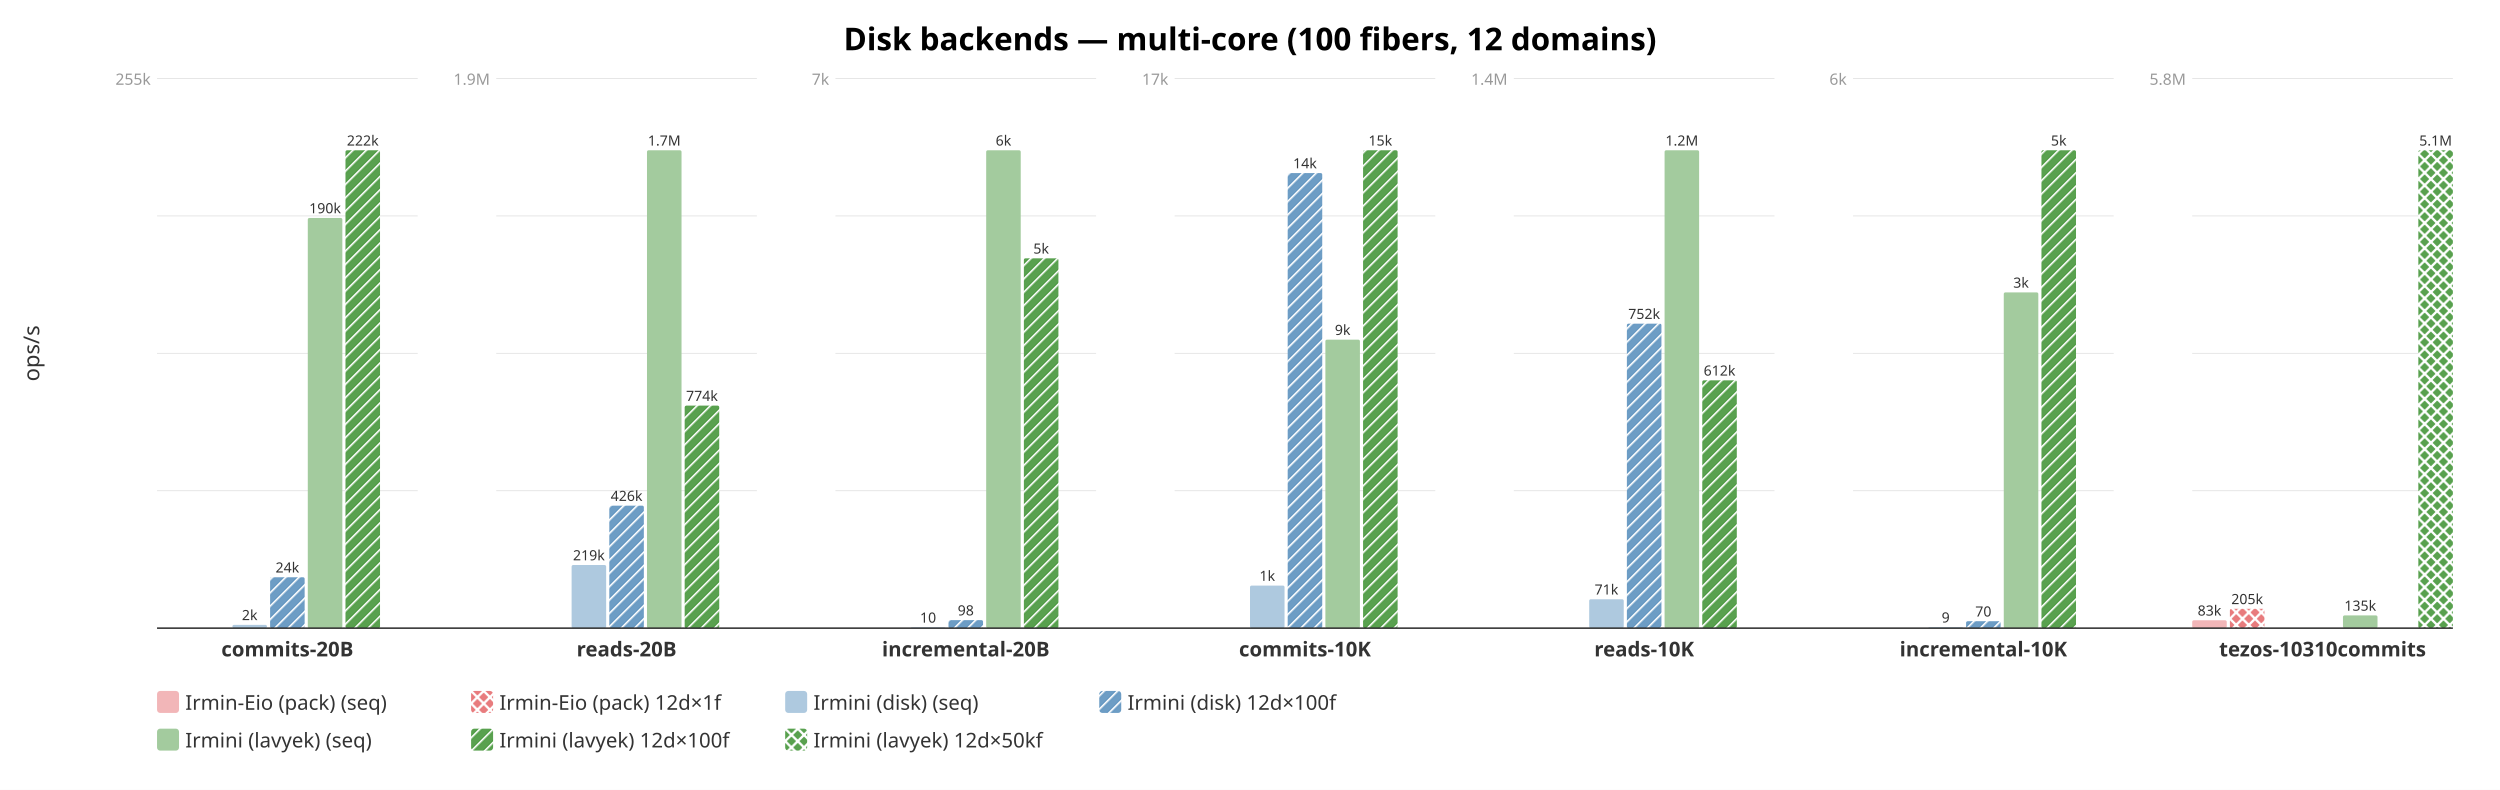
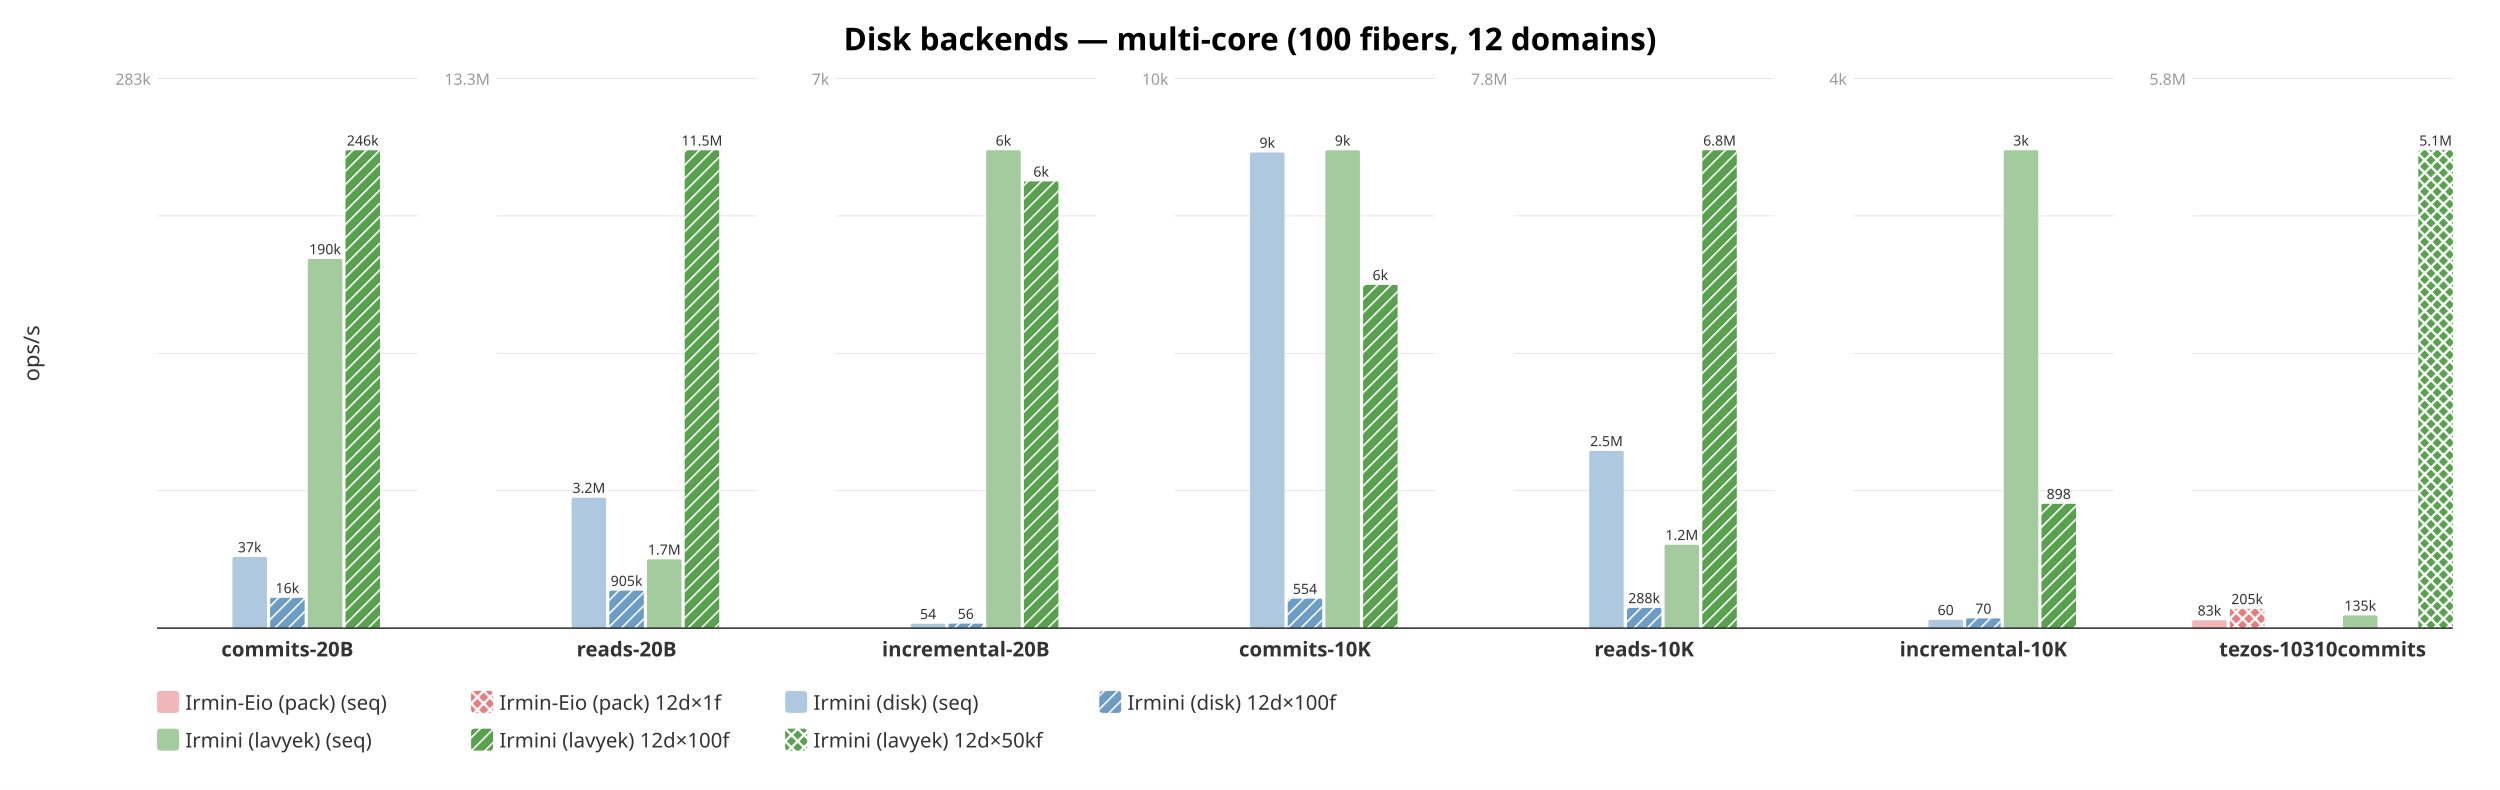
<svg xmlns="http://www.w3.org/2000/svg" width="1592" height="503" font-family="system-ui, sans-serif" font-size="14">
  <rect width="1592" height="503" fill="white" />
  <defs>
-     <pattern id="hatch-3702" width="8" height="8" patternUnits="userSpaceOnUse">
+     <pattern id="hatch-4779" width="8" height="8" patternUnits="userSpaceOnUse">
      <rect width="8" height="8" fill="#e87c7e" />
      <line x1="0" y1="0" x2="8" y2="8" stroke="white" stroke-width="1.5" />
      <line x1="8" y1="0" x2="0" y2="8" stroke="white" stroke-width="1.5" />
    </pattern>
-     <pattern id="hatch-9699" width="6" height="6" patternUnits="userSpaceOnUse" patternTransform="rotate(45)">
+     <pattern id="hatch-9056" width="6" height="6" patternUnits="userSpaceOnUse" patternTransform="rotate(45)">
      <rect width="6" height="6" fill="#6d9dc5" />
      <line x1="0" y1="0" x2="0" y2="6" stroke="white" stroke-width="2" />
    </pattern>
-     <pattern id="hatch-9813" width="6" height="6" patternUnits="userSpaceOnUse" patternTransform="rotate(45)">
+     <pattern id="hatch-6830" width="6" height="6" patternUnits="userSpaceOnUse" patternTransform="rotate(45)">
      <rect width="6" height="6" fill="#59a14f" />
      <line x1="0" y1="0" x2="0" y2="6" stroke="white" stroke-width="2" />
    </pattern>
-     <pattern id="hatch-2845" width="8" height="8" patternUnits="userSpaceOnUse">
+     <pattern id="hatch-1437" width="8" height="8" patternUnits="userSpaceOnUse">
      <rect width="8" height="8" fill="#59a14f" />
      <line x1="0" y1="0" x2="8" y2="8" stroke="white" stroke-width="1.5" />
      <line x1="8" y1="0" x2="0" y2="8" stroke="white" stroke-width="1.5" />
    </pattern>
  </defs>
  <text x="796.0" y="32" text-anchor="middle" font-size="20" font-weight="bold">Disk backends — multi-core (100 fibers, 12 domains)</text>
  <g transform="translate(100,50)">
    <text x="-75" y="175.0" text-anchor="middle" font-size="14" fill="#333" transform="rotate(-90,-75,175.0)">ops/s</text>
    <line x1="0" y1="262.5" x2="166" y2="262.5" stroke="#e0e0e0" stroke-width="0.5" />
    <line x1="0" y1="175.0" x2="166" y2="175.0" stroke="#e0e0e0" stroke-width="0.5" />
    <line x1="0" y1="87.5" x2="166" y2="87.5" stroke="#e0e0e0" stroke-width="0.5" />
    <line x1="0" y1="0.0" x2="166" y2="0.0" stroke="#e0e0e0" stroke-width="0.5" />
-     <text x="-4.0" y="4.0" text-anchor="end" font-size="10" fill="#999">255k</text>
-     <rect x="48.0" y="347.9" width="22" height="2.1" fill="#aec9df" rx="1" />
-     <text x="59.0" y="344.9" text-anchor="middle" font-size="9" fill="#333">2k</text>
-     <rect x="72.0" y="317.6" width="22" height="32.4" fill="url(#hatch-9699)" rx="1" />
-     <text x="83.0" y="314.6" text-anchor="middle" font-size="9" fill="#333">24k</text>
-     <rect x="96.0" y="88.8" width="22" height="261.2" fill="#a3cb9e" rx="1" />
-     <text x="107.0" y="85.8" text-anchor="middle" font-size="9" fill="#333">190k</text>
-     <rect x="120.0" y="45.7" width="22" height="304.3" fill="url(#hatch-9813)" rx="1" />
-     <text x="131.0" y="42.7" text-anchor="middle" font-size="9" fill="#333">222k</text>
+     <text x="-4.0" y="4.0" text-anchor="end" font-size="10" fill="#999">283k</text>
+     <rect x="48.0" y="304.7" width="22" height="45.3" fill="#aec9df" rx="1" />
+     <text x="59.0" y="301.7" text-anchor="middle" font-size="9" fill="#333">37k</text>
+     <rect x="72.0" y="330.7" width="22" height="19.3" fill="url(#hatch-9056)" rx="1" />
+     <text x="83.0" y="327.7" text-anchor="middle" font-size="9" fill="#333">16k</text>
+     <rect x="96.0" y="114.9" width="22" height="235.1" fill="#a3cb9e" rx="1" />
+     <text x="107.0" y="111.9" text-anchor="middle" font-size="9" fill="#333">190k</text>
+     <rect x="120.0" y="45.7" width="22" height="304.3" fill="url(#hatch-6830)" rx="1" />
+     <text x="131.0" y="42.7" text-anchor="middle" font-size="9" fill="#333">246k</text>
    <text x="83.0" y="368" text-anchor="middle" font-size="13" font-weight="bold" fill="#333">commits-20B</text>
    <line x1="216" y1="262.5" x2="382" y2="262.5" stroke="#e0e0e0" stroke-width="0.5" />
    <line x1="216" y1="175.0" x2="382" y2="175.0" stroke="#e0e0e0" stroke-width="0.5" />
    <line x1="216" y1="87.5" x2="382" y2="87.5" stroke="#e0e0e0" stroke-width="0.5" />
    <line x1="216" y1="0.0" x2="382" y2="0.0" stroke="#e0e0e0" stroke-width="0.5" />
-     <text x="212.0" y="4.0" text-anchor="end" font-size="10" fill="#999">1.9M</text>
-     <rect x="264.0" y="309.8" width="22" height="40.2" fill="#aec9df" rx="1" />
-     <text x="275.0" y="306.8" text-anchor="middle" font-size="9" fill="#333">219k</text>
-     <rect x="288.0" y="272.0" width="22" height="78.0" fill="url(#hatch-9699)" rx="1" />
-     <text x="299.0" y="269.0" text-anchor="middle" font-size="9" fill="#333">426k</text>
-     <rect x="312.0" y="45.7" width="22" height="304.3" fill="#a3cb9e" rx="1" />
-     <text x="323.0" y="42.7" text-anchor="middle" font-size="9" fill="#333">1.7M</text>
-     <rect x="336.0" y="208.3" width="22" height="141.7" fill="url(#hatch-9813)" rx="1" />
-     <text x="347.0" y="205.3" text-anchor="middle" font-size="9" fill="#333">774k</text>
+     <text x="212.0" y="4.0" text-anchor="end" font-size="10" fill="#999">13.3M</text>
+     <rect x="264.0" y="266.9" width="22" height="83.1" fill="#aec9df" rx="1" />
+     <text x="275.0" y="263.9" text-anchor="middle" font-size="9" fill="#333">3.2M</text>
+     <rect x="288.0" y="326.1" width="22" height="23.9" fill="url(#hatch-9056)" rx="1" />
+     <text x="299.0" y="323.1" text-anchor="middle" font-size="9" fill="#333">905k</text>
+     <rect x="312.0" y="306.2" width="22" height="43.8" fill="#a3cb9e" rx="1" />
+     <text x="323.0" y="303.2" text-anchor="middle" font-size="9" fill="#333">1.7M</text>
+     <rect x="336.0" y="45.7" width="22" height="304.3" fill="url(#hatch-6830)" rx="1" />
+     <text x="347.0" y="42.7" text-anchor="middle" font-size="9" fill="#333">11.5M</text>
    <text x="299.0" y="368" text-anchor="middle" font-size="13" font-weight="bold" fill="#333">reads-20B</text>
    <line x1="432" y1="262.5" x2="598" y2="262.5" stroke="#e0e0e0" stroke-width="0.5" />
    <line x1="432" y1="175.0" x2="598" y2="175.0" stroke="#e0e0e0" stroke-width="0.5" />
    <line x1="432" y1="87.5" x2="598" y2="87.5" stroke="#e0e0e0" stroke-width="0.5" />
    <line x1="432" y1="0.0" x2="598" y2="0.0" stroke="#e0e0e0" stroke-width="0.5" />
    <text x="428.0" y="4.0" text-anchor="end" font-size="10" fill="#999">7k</text>
-     <rect x="480.0" y="349.5" width="22" height="0.5" fill="#aec9df" rx="1" />
-     <text x="491.0" y="346.5" text-anchor="middle" font-size="9" fill="#333">10</text>
-     <rect x="504.0" y="344.9" width="22" height="5.1" fill="url(#hatch-9699)" rx="1" />
-     <text x="515.0" y="341.9" text-anchor="middle" font-size="9" fill="#333">98</text>
+     <rect x="480.0" y="347.2" width="22" height="2.8" fill="#aec9df" rx="1" />
+     <text x="491.0" y="344.2" text-anchor="middle" font-size="9" fill="#333">54</text>
+     <rect x="504.0" y="347.1" width="22" height="2.9" fill="url(#hatch-9056)" rx="1" />
+     <text x="515.0" y="344.1" text-anchor="middle" font-size="9" fill="#333">56</text>
    <rect x="528.0" y="45.7" width="22" height="304.3" fill="#a3cb9e" rx="1" />
    <text x="539.0" y="42.7" text-anchor="middle" font-size="9" fill="#333">6k</text>
-     <rect x="552.0" y="114.5" width="22" height="235.5" fill="url(#hatch-9813)" rx="1" />
-     <text x="563.0" y="111.5" text-anchor="middle" font-size="9" fill="#333">5k</text>
+     <rect x="552.0" y="65.5" width="22" height="284.5" fill="url(#hatch-6830)" rx="1" />
+     <text x="563.0" y="62.5" text-anchor="middle" font-size="9" fill="#333">6k</text>
    <text x="515.0" y="368" text-anchor="middle" font-size="13" font-weight="bold" fill="#333">incremental-20B</text>
    <line x1="648" y1="262.5" x2="814" y2="262.5" stroke="#e0e0e0" stroke-width="0.5" />
    <line x1="648" y1="175.0" x2="814" y2="175.0" stroke="#e0e0e0" stroke-width="0.5" />
    <line x1="648" y1="87.5" x2="814" y2="87.5" stroke="#e0e0e0" stroke-width="0.5" />
    <line x1="648" y1="0.0" x2="814" y2="0.0" stroke="#e0e0e0" stroke-width="0.5" />
-     <text x="644.0" y="4.0" text-anchor="end" font-size="10" fill="#999">17k</text>
-     <rect x="696.0" y="322.9" width="22" height="27.1" fill="#aec9df" rx="1" />
-     <text x="707.0" y="319.9" text-anchor="middle" font-size="9" fill="#333">1k</text>
-     <rect x="720.0" y="60.2" width="22" height="289.8" fill="url(#hatch-9699)" rx="1" />
-     <text x="731.0" y="57.2" text-anchor="middle" font-size="9" fill="#333">14k</text>
-     <rect x="744.0" y="166.3" width="22" height="183.7" fill="#a3cb9e" rx="1" />
-     <text x="755.0" y="163.3" text-anchor="middle" font-size="9" fill="#333">9k</text>
-     <rect x="768.0" y="45.7" width="22" height="304.3" fill="url(#hatch-9813)" rx="1" />
-     <text x="779.0" y="42.7" text-anchor="middle" font-size="9" fill="#333">15k</text>
+     <text x="644.0" y="4.0" text-anchor="end" font-size="10" fill="#999">10k</text>
+     <rect x="696.0" y="47.1" width="22" height="302.9" fill="#aec9df" rx="1" />
+     <text x="707.0" y="44.1" text-anchor="middle" font-size="9" fill="#333">9k</text>
+     <rect x="720.0" y="331.2" width="22" height="18.8" fill="url(#hatch-9056)" rx="1" />
+     <text x="731.0" y="328.2" text-anchor="middle" font-size="9" fill="#333">554</text>
+     <rect x="744.0" y="45.7" width="22" height="304.3" fill="#a3cb9e" rx="1" />
+     <text x="755.0" y="42.7" text-anchor="middle" font-size="9" fill="#333">9k</text>
+     <rect x="768.0" y="131.4" width="22" height="218.6" fill="url(#hatch-6830)" rx="1" />
+     <text x="779.0" y="128.4" text-anchor="middle" font-size="9" fill="#333">6k</text>
    <text x="731.0" y="368" text-anchor="middle" font-size="13" font-weight="bold" fill="#333">commits-10K</text>
    <line x1="864" y1="262.5" x2="1030" y2="262.5" stroke="#e0e0e0" stroke-width="0.5" />
    <line x1="864" y1="175.0" x2="1030" y2="175.0" stroke="#e0e0e0" stroke-width="0.5" />
    <line x1="864" y1="87.5" x2="1030" y2="87.5" stroke="#e0e0e0" stroke-width="0.5" />
    <line x1="864" y1="0.0" x2="1030" y2="0.0" stroke="#e0e0e0" stroke-width="0.5" />
-     <text x="860.0" y="4.0" text-anchor="end" font-size="10" fill="#999">1.4M</text>
-     <rect x="912.0" y="331.6" width="22" height="18.4" fill="#aec9df" rx="1" />
-     <text x="923.0" y="328.6" text-anchor="middle" font-size="9" fill="#333">71k</text>
-     <rect x="936.0" y="156.1" width="22" height="193.9" fill="url(#hatch-9699)" rx="1" />
-     <text x="947.0" y="153.1" text-anchor="middle" font-size="9" fill="#333">752k</text>
-     <rect x="960.0" y="45.7" width="22" height="304.3" fill="#a3cb9e" rx="1" />
-     <text x="971.0" y="42.7" text-anchor="middle" font-size="9" fill="#333">1.2M</text>
-     <rect x="984.0" y="192.2" width="22" height="157.8" fill="url(#hatch-9813)" rx="1" />
-     <text x="995.0" y="189.2" text-anchor="middle" font-size="9" fill="#333">612k</text>
+     <text x="860.0" y="4.0" text-anchor="end" font-size="10" fill="#999">7.8M</text>
+     <rect x="912.0" y="237.1" width="22" height="112.9" fill="#aec9df" rx="1" />
+     <text x="923.0" y="234.1" text-anchor="middle" font-size="9" fill="#333">2.5M</text>
+     <rect x="936.0" y="337.1" width="22" height="12.9" fill="url(#hatch-9056)" rx="1" />
+     <text x="947.0" y="334.1" text-anchor="middle" font-size="9" fill="#333">288k</text>
+     <rect x="960.0" y="296.9" width="22" height="53.1" fill="#a3cb9e" rx="1" />
+     <text x="971.0" y="293.9" text-anchor="middle" font-size="9" fill="#333">1.2M</text>
+     <rect x="984.0" y="45.7" width="22" height="304.3" fill="url(#hatch-6830)" rx="1" />
+     <text x="995.0" y="42.7" text-anchor="middle" font-size="9" fill="#333">6.8M</text>
    <text x="947.0" y="368" text-anchor="middle" font-size="13" font-weight="bold" fill="#333">reads-10K</text>
    <line x1="1080" y1="262.5" x2="1246" y2="262.5" stroke="#e0e0e0" stroke-width="0.5" />
    <line x1="1080" y1="175.0" x2="1246" y2="175.0" stroke="#e0e0e0" stroke-width="0.5" />
    <line x1="1080" y1="87.5" x2="1246" y2="87.5" stroke="#e0e0e0" stroke-width="0.5" />
    <line x1="1080" y1="0.0" x2="1246" y2="0.0" stroke="#e0e0e0" stroke-width="0.5" />
-     <text x="1076.0" y="4.0" text-anchor="end" font-size="10" fill="#999">6k</text>
-     <rect x="1128.0" y="349.4" width="22" height="0.6" fill="#aec9df" rx="1" />
-     <text x="1139.0" y="346.4" text-anchor="middle" font-size="9" fill="#333">9</text>
-     <rect x="1152.0" y="345.6" width="22" height="4.4" fill="url(#hatch-9699)" rx="1" />
-     <text x="1163.0" y="342.6" text-anchor="middle" font-size="9" fill="#333">70</text>
-     <rect x="1176.0" y="136.2" width="22" height="213.8" fill="#a3cb9e" rx="1" />
-     <text x="1187.0" y="133.2" text-anchor="middle" font-size="9" fill="#333">3k</text>
-     <rect x="1200.0" y="45.7" width="22" height="304.3" fill="url(#hatch-9813)" rx="1" />
-     <text x="1211.0" y="42.7" text-anchor="middle" font-size="9" fill="#333">5k</text>
+     <text x="1076.0" y="4.0" text-anchor="end" font-size="10" fill="#999">4k</text>
+     <rect x="1128.0" y="344.7" width="22" height="5.3" fill="#aec9df" rx="1" />
+     <text x="1139.0" y="341.7" text-anchor="middle" font-size="9" fill="#333">60</text>
+     <rect x="1152.0" y="343.8" width="22" height="6.2" fill="url(#hatch-9056)" rx="1" />
+     <text x="1163.0" y="340.8" text-anchor="middle" font-size="9" fill="#333">70</text>
+     <rect x="1176.0" y="45.7" width="22" height="304.3" fill="#a3cb9e" rx="1" />
+     <text x="1187.0" y="42.7" text-anchor="middle" font-size="9" fill="#333">3k</text>
+     <rect x="1200.0" y="270.8" width="22" height="79.2" fill="url(#hatch-6830)" rx="1" />
+     <text x="1211.0" y="267.8" text-anchor="middle" font-size="9" fill="#333">898</text>
    <text x="1163.0" y="368" text-anchor="middle" font-size="13" font-weight="bold" fill="#333">incremental-10K</text>
    <line x1="1296" y1="262.5" x2="1462" y2="262.5" stroke="#e0e0e0" stroke-width="0.5" />
    <line x1="1296" y1="175.0" x2="1462" y2="175.0" stroke="#e0e0e0" stroke-width="0.5" />
    <line x1="1296" y1="87.5" x2="1462" y2="87.5" stroke="#e0e0e0" stroke-width="0.5" />
    <line x1="1296" y1="0.0" x2="1462" y2="0.0" stroke="#e0e0e0" stroke-width="0.5" />
    <text x="1292.0" y="4.0" text-anchor="end" font-size="10" fill="#999">5.8M</text>
    <rect x="1296.0" y="345.0" width="22" height="5.0" fill="#f2b6b8" rx="1" />
    <text x="1307.0" y="342.0" text-anchor="middle" font-size="9" fill="#333">83k</text>
-     <rect x="1320.0" y="337.7" width="22" height="12.3" fill="url(#hatch-3702)" rx="1" />
+     <rect x="1320.0" y="337.7" width="22" height="12.3" fill="url(#hatch-4779)" rx="1" />
    <text x="1331.0" y="334.7" text-anchor="middle" font-size="9" fill="#333">205k</text>
    <rect x="1392.0" y="341.9" width="22" height="8.1" fill="#a3cb9e" rx="1" />
    <text x="1403.0" y="338.9" text-anchor="middle" font-size="9" fill="#333">135k</text>
-     <rect x="1440.0" y="45.7" width="22" height="304.3" fill="url(#hatch-2845)" rx="1" />
+     <rect x="1440.0" y="45.7" width="22" height="304.3" fill="url(#hatch-1437)" rx="1" />
    <text x="1451.0" y="42.7" text-anchor="middle" font-size="9" fill="#333">5.1M</text>
    <text x="1379.0" y="368" text-anchor="middle" font-size="13" font-weight="bold" fill="#333">tezos-10310commits</text>
    <line x1="0" y1="350" x2="1462" y2="350" stroke="#333" stroke-width="1" />
  </g>
  <g transform="translate(100,440)">
    <rect x="0" y="0" width="14" height="14" fill="#f2b6b8" rx="2" />
    <text x="18" y="12" font-size="13" fill="#333">Irmin-Eio (pack) (seq)</text>
-     <rect x="200" y="0" width="14" height="14" fill="url(#hatch-3702)" rx="2" />
+     <rect x="200" y="0" width="14" height="14" fill="url(#hatch-4779)" rx="2" />
    <text x="218" y="12" font-size="13" fill="#333">Irmin-Eio (pack) 12d×1f</text>
    <rect x="400" y="0" width="14" height="14" fill="#aec9df" rx="2" />
    <text x="418" y="12" font-size="13" fill="#333">Irmini (disk) (seq)</text>
-     <rect x="600" y="0" width="14" height="14" fill="url(#hatch-9699)" rx="2" />
+     <rect x="600" y="0" width="14" height="14" fill="url(#hatch-9056)" rx="2" />
    <text x="618" y="12" font-size="13" fill="#333">Irmini (disk) 12d×100f</text>
    <rect x="0" y="24" width="14" height="14" fill="#a3cb9e" rx="2" />
    <text x="18" y="36" font-size="13" fill="#333">Irmini (lavyek) (seq)</text>
-     <rect x="200" y="24" width="14" height="14" fill="url(#hatch-9813)" rx="2" />
+     <rect x="200" y="24" width="14" height="14" fill="url(#hatch-6830)" rx="2" />
    <text x="218" y="36" font-size="13" fill="#333">Irmini (lavyek) 12d×100f</text>
-     <rect x="400" y="24" width="14" height="14" fill="url(#hatch-2845)" rx="2" />
+     <rect x="400" y="24" width="14" height="14" fill="url(#hatch-1437)" rx="2" />
    <text x="418" y="36" font-size="13" fill="#333">Irmini (lavyek) 12d×50kf</text>
  </g>
</svg>
